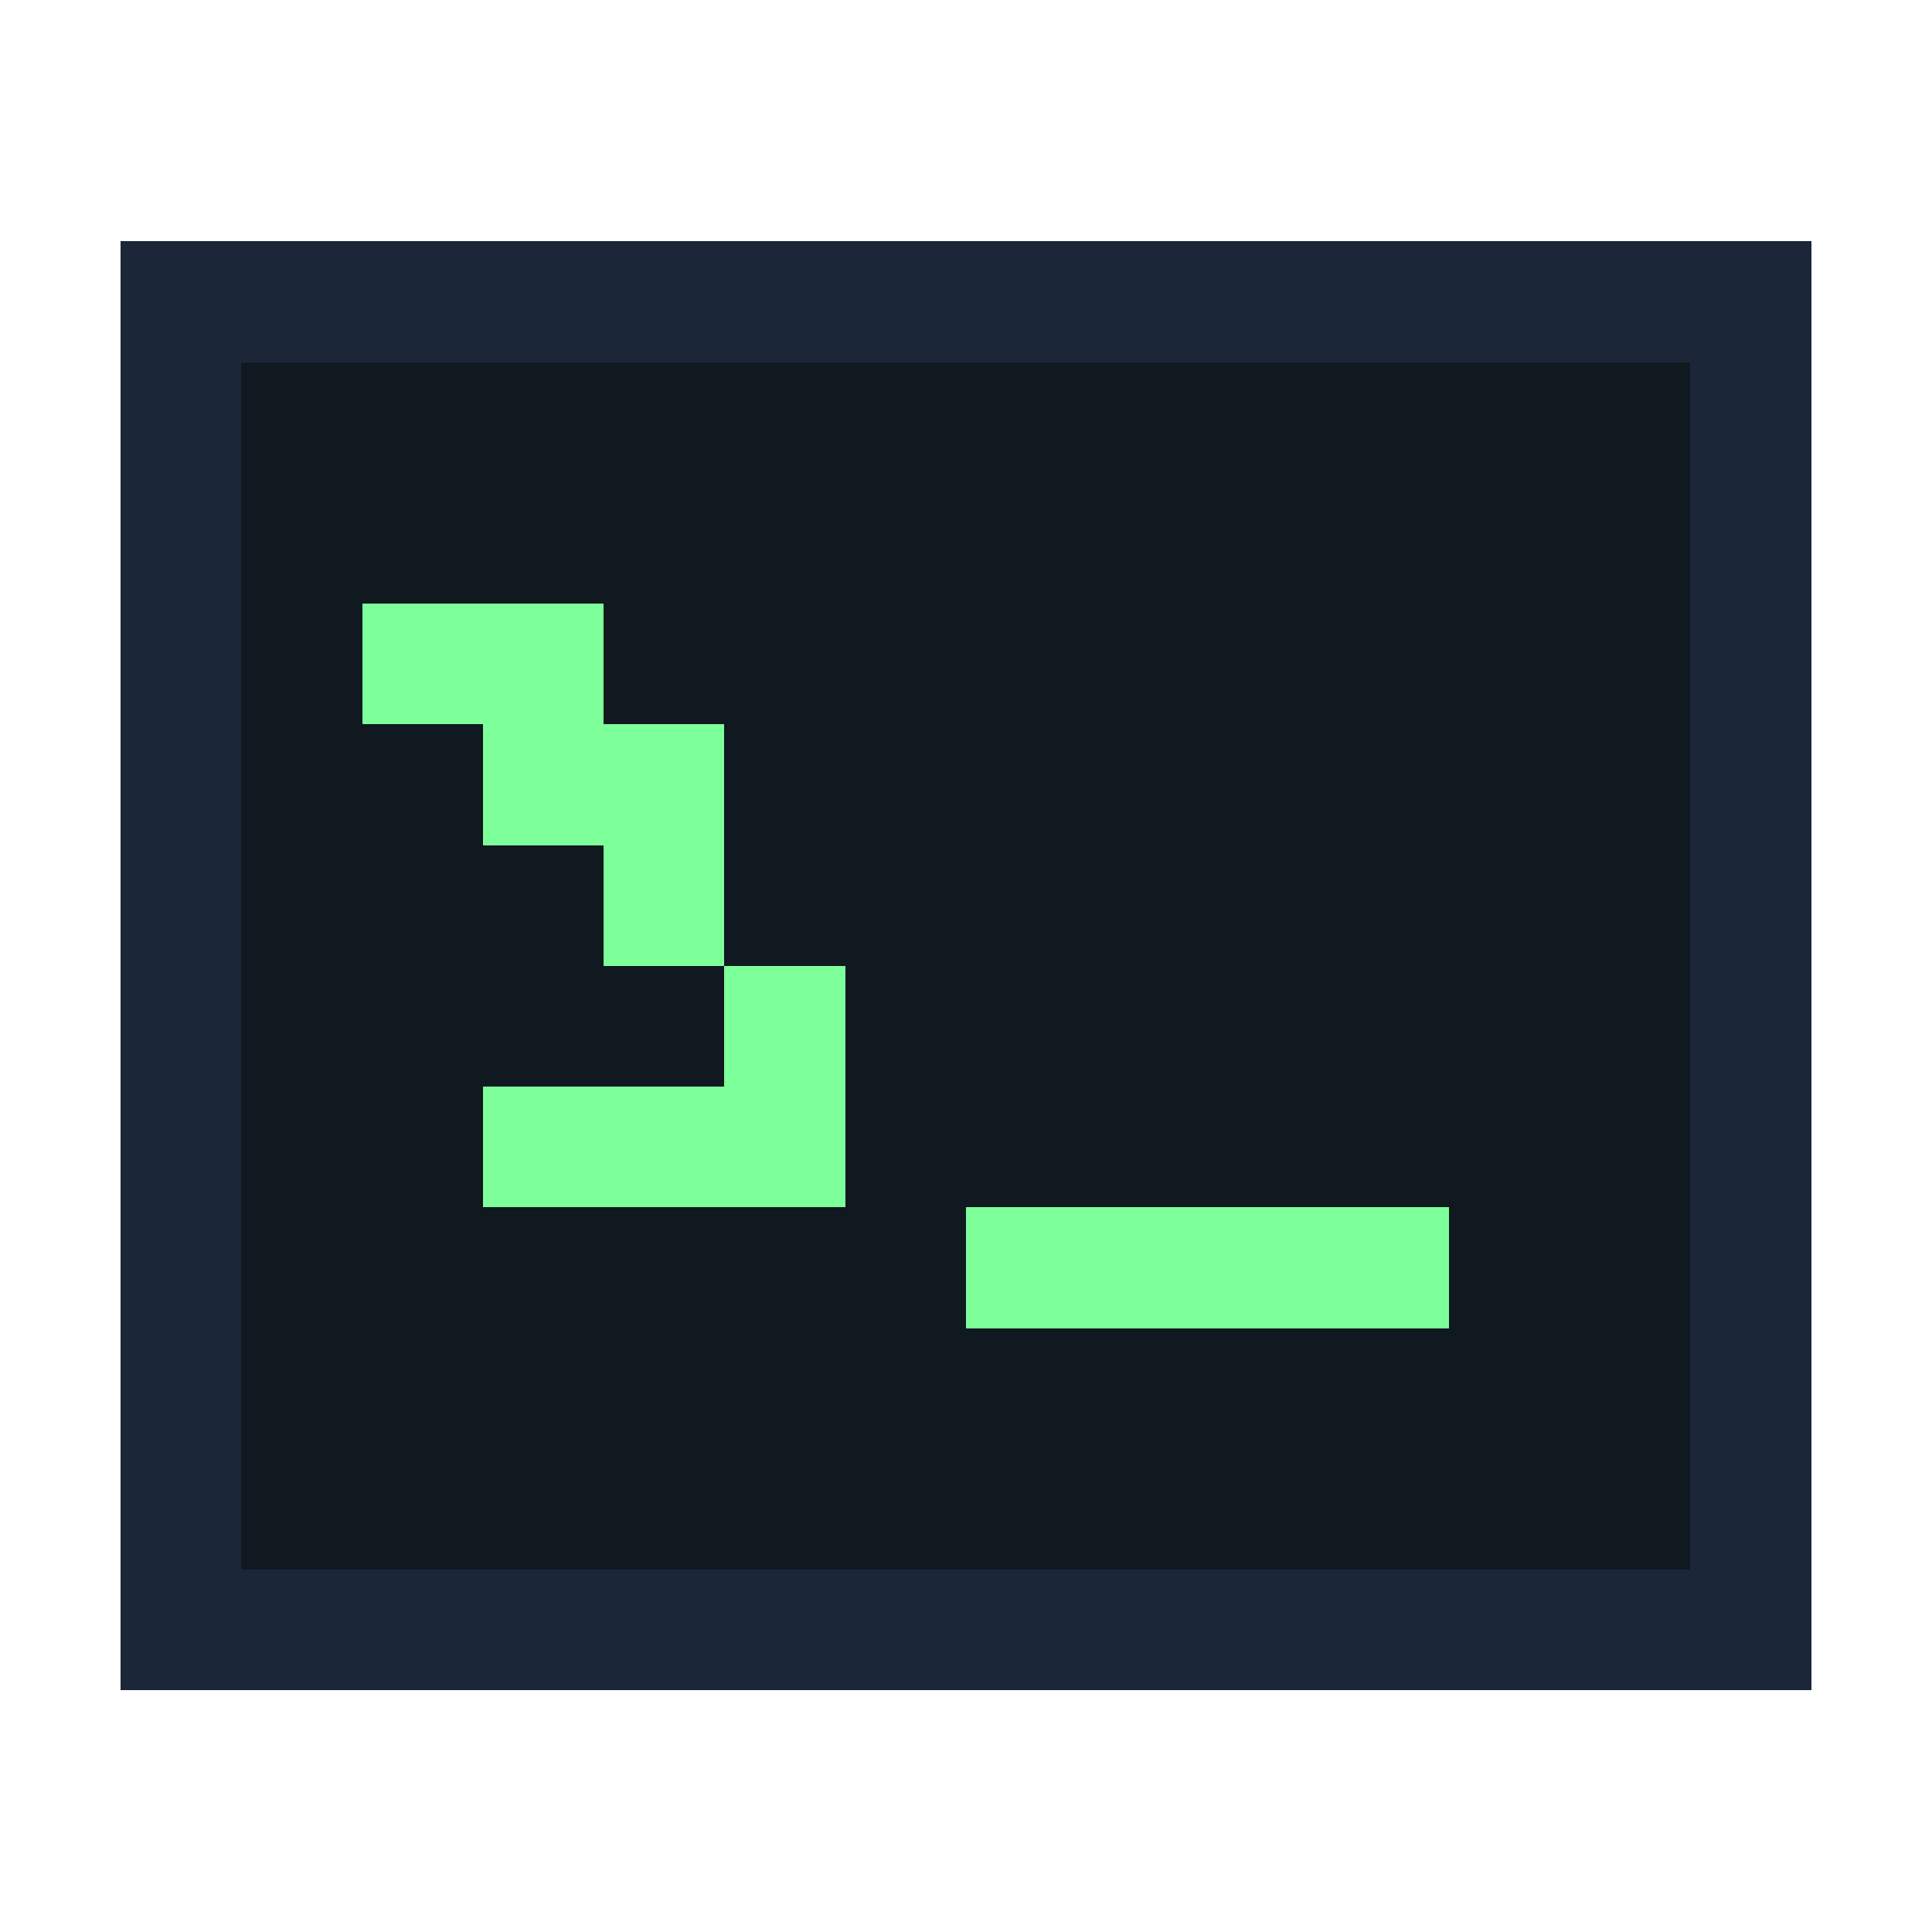
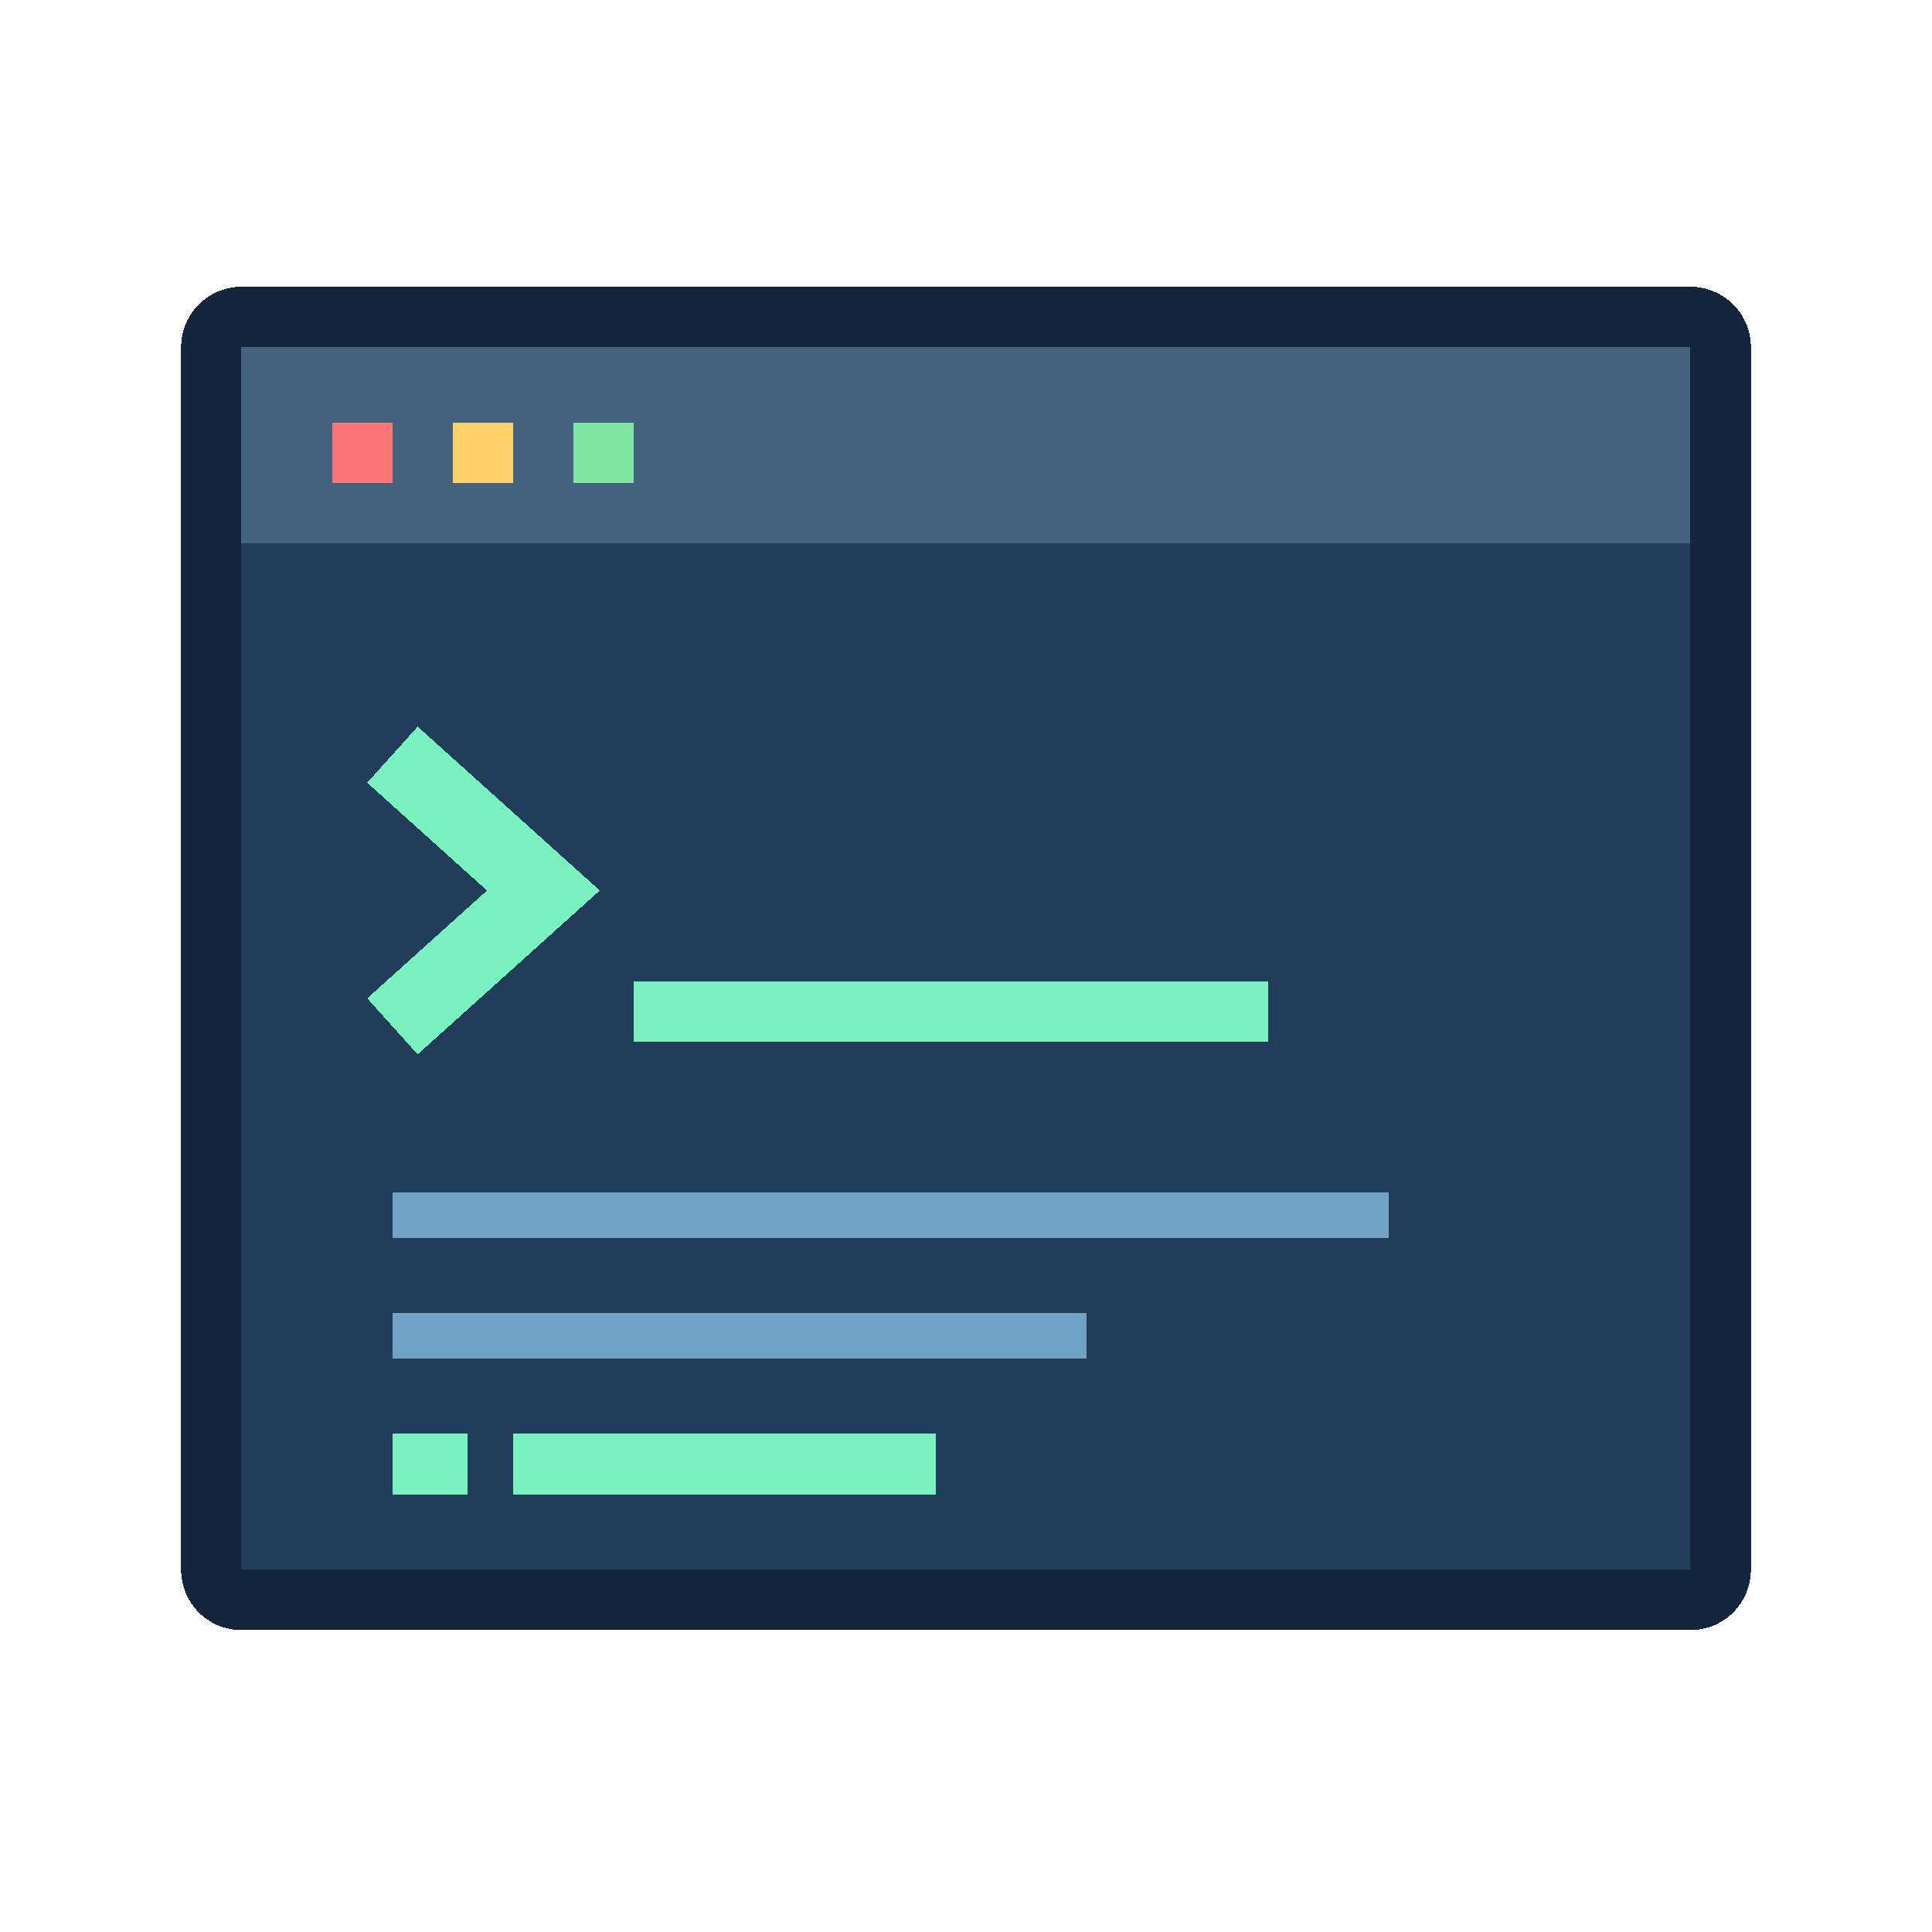
- <svg xmlns="http://www.w3.org/2000/svg" viewBox="0 0 16 16" shape-rendering="crispEdges">
-   <rect x="1" y="2" width="14" height="12" fill="#1b2638" />
-   <rect x="2" y="3" width="12" height="10" fill="#101820" />
-   <rect x="3" y="5" width="2" height="1" fill="#7dff9a" />
-   <rect x="4" y="6" width="2" height="1" fill="#7dff9a" />
-   <rect x="5" y="7" width="1" height="1" fill="#7dff9a" />
-   <rect x="6" y="8" width="1" height="1" fill="#7dff9a" />
-   <rect x="4" y="9" width="3" height="1" fill="#7dff9a" />
-   <rect x="8" y="10" width="4" height="1" fill="#7dff9a" />
+ <svg xmlns="http://www.w3.org/2000/svg" width="256" height="256" viewBox="0 0 256 256" shape-rendering="crispEdges">
+   <rect x="24" y="38" width="208" height="178" rx="8" fill="#15253b" />
+   <rect x="32" y="46" width="192" height="162" fill="#203d59" />
+   <rect x="32" y="46" width="192" height="26" fill="#42627e" />
+   <rect x="44" y="56" width="8" height="8" fill="#ff7474" />
+   <rect x="60" y="56" width="8" height="8" fill="#ffd36a" />
+   <rect x="76" y="56" width="8" height="8" fill="#80e5a2" />
+   <path d="M52 100l20 18-20 18" fill="none" stroke="#79f2c0" stroke-width="10" stroke-linejoin="miter" />
+   <rect x="84" y="130" width="84" height="8" fill="#79f2c0" />
+   <rect x="52" y="158" width="132" height="6" fill="#6fa2c5" />
+   <rect x="52" y="174" width="92" height="6" fill="#6fa2c5" />
+   <rect x="52" y="190" width="10" height="8" fill="#79f2c0" />
+   <rect x="68" y="190" width="56" height="8" fill="#79f2c0" />
</svg>
